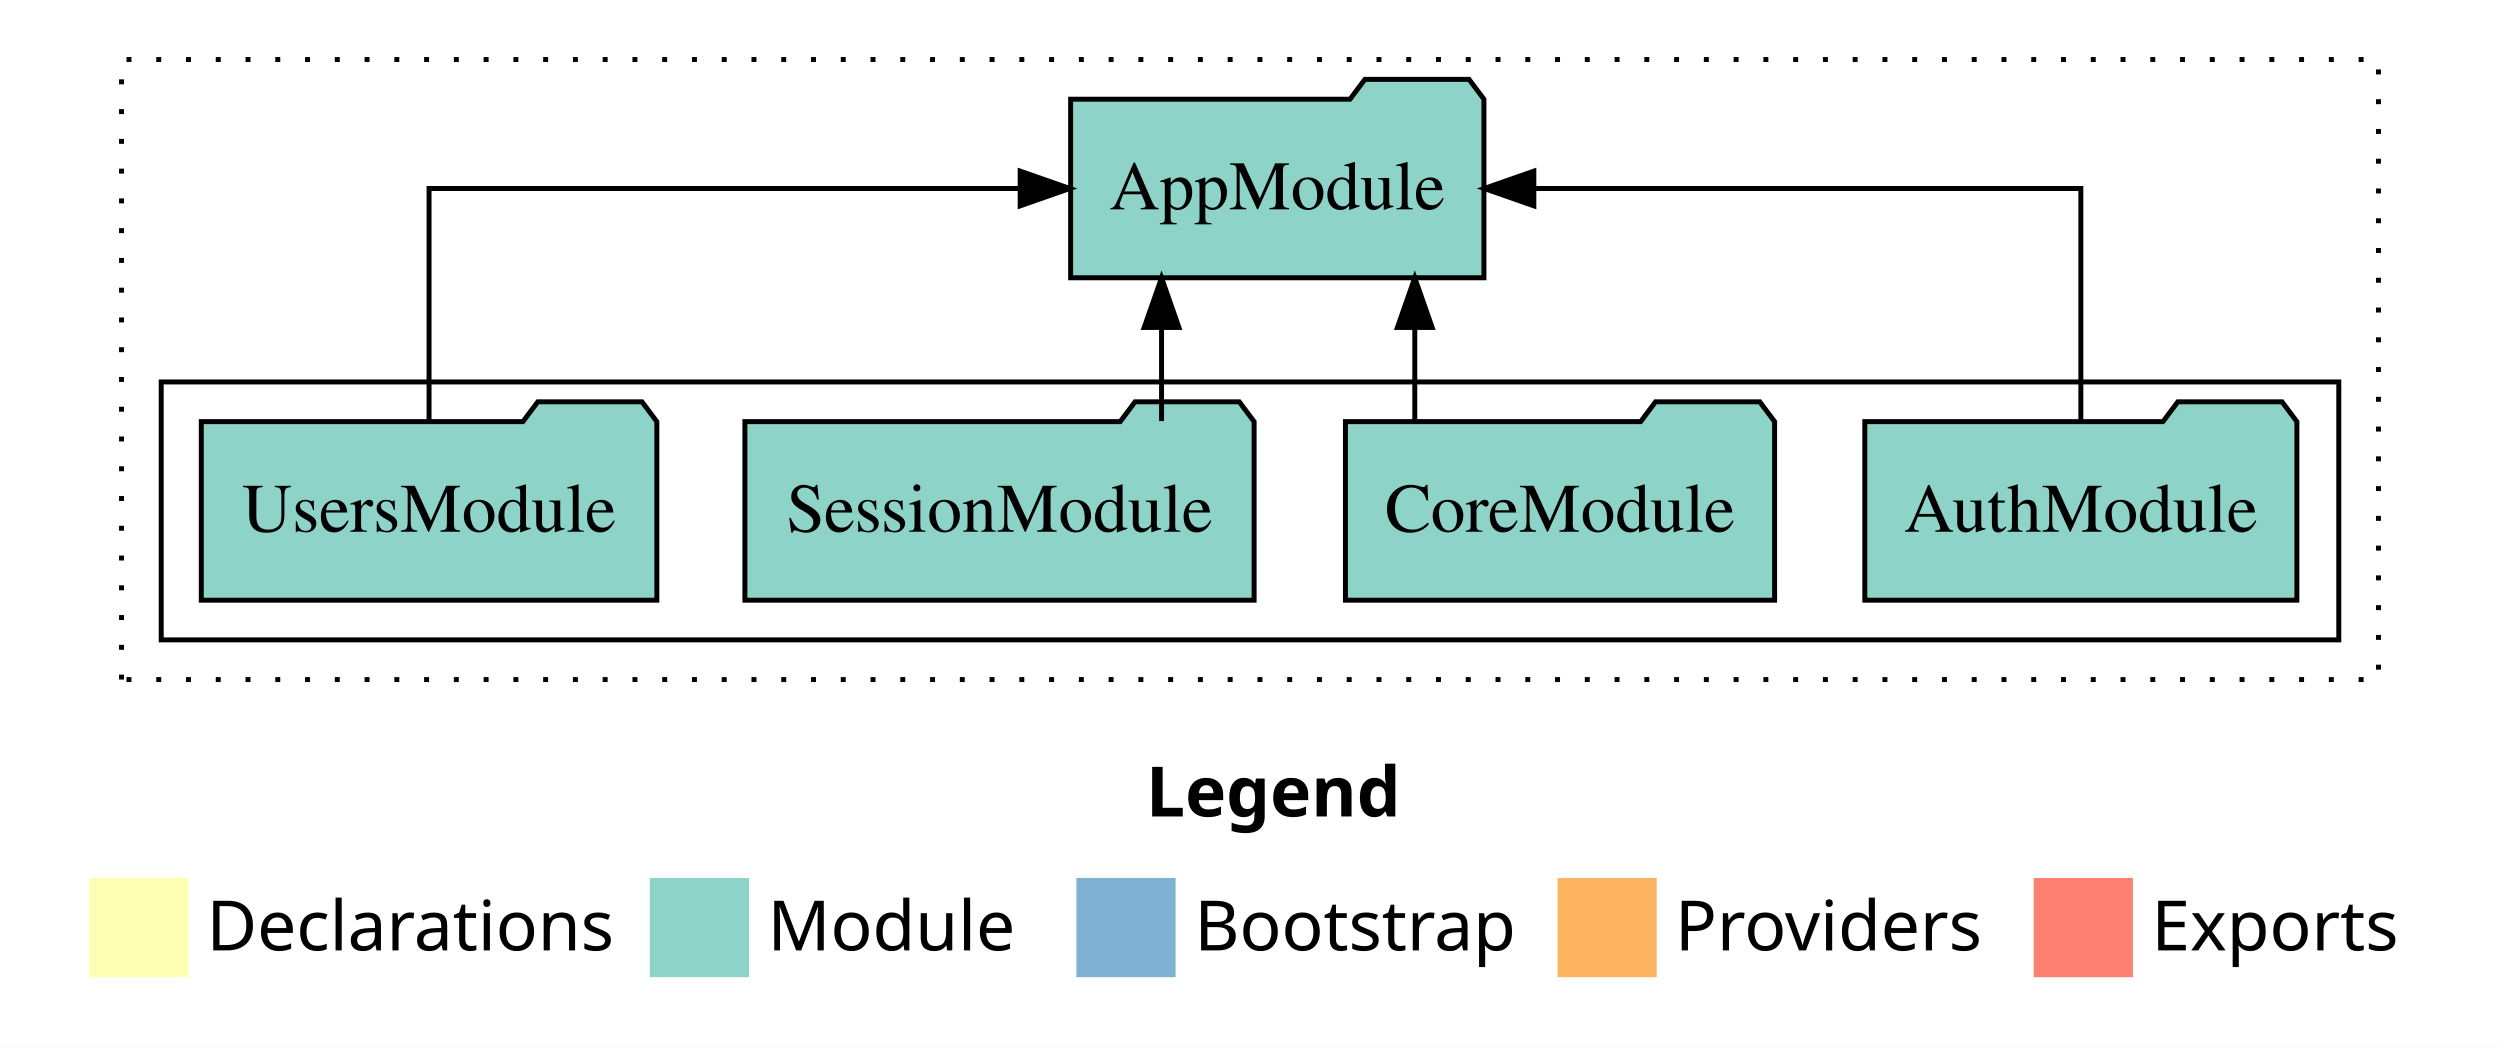
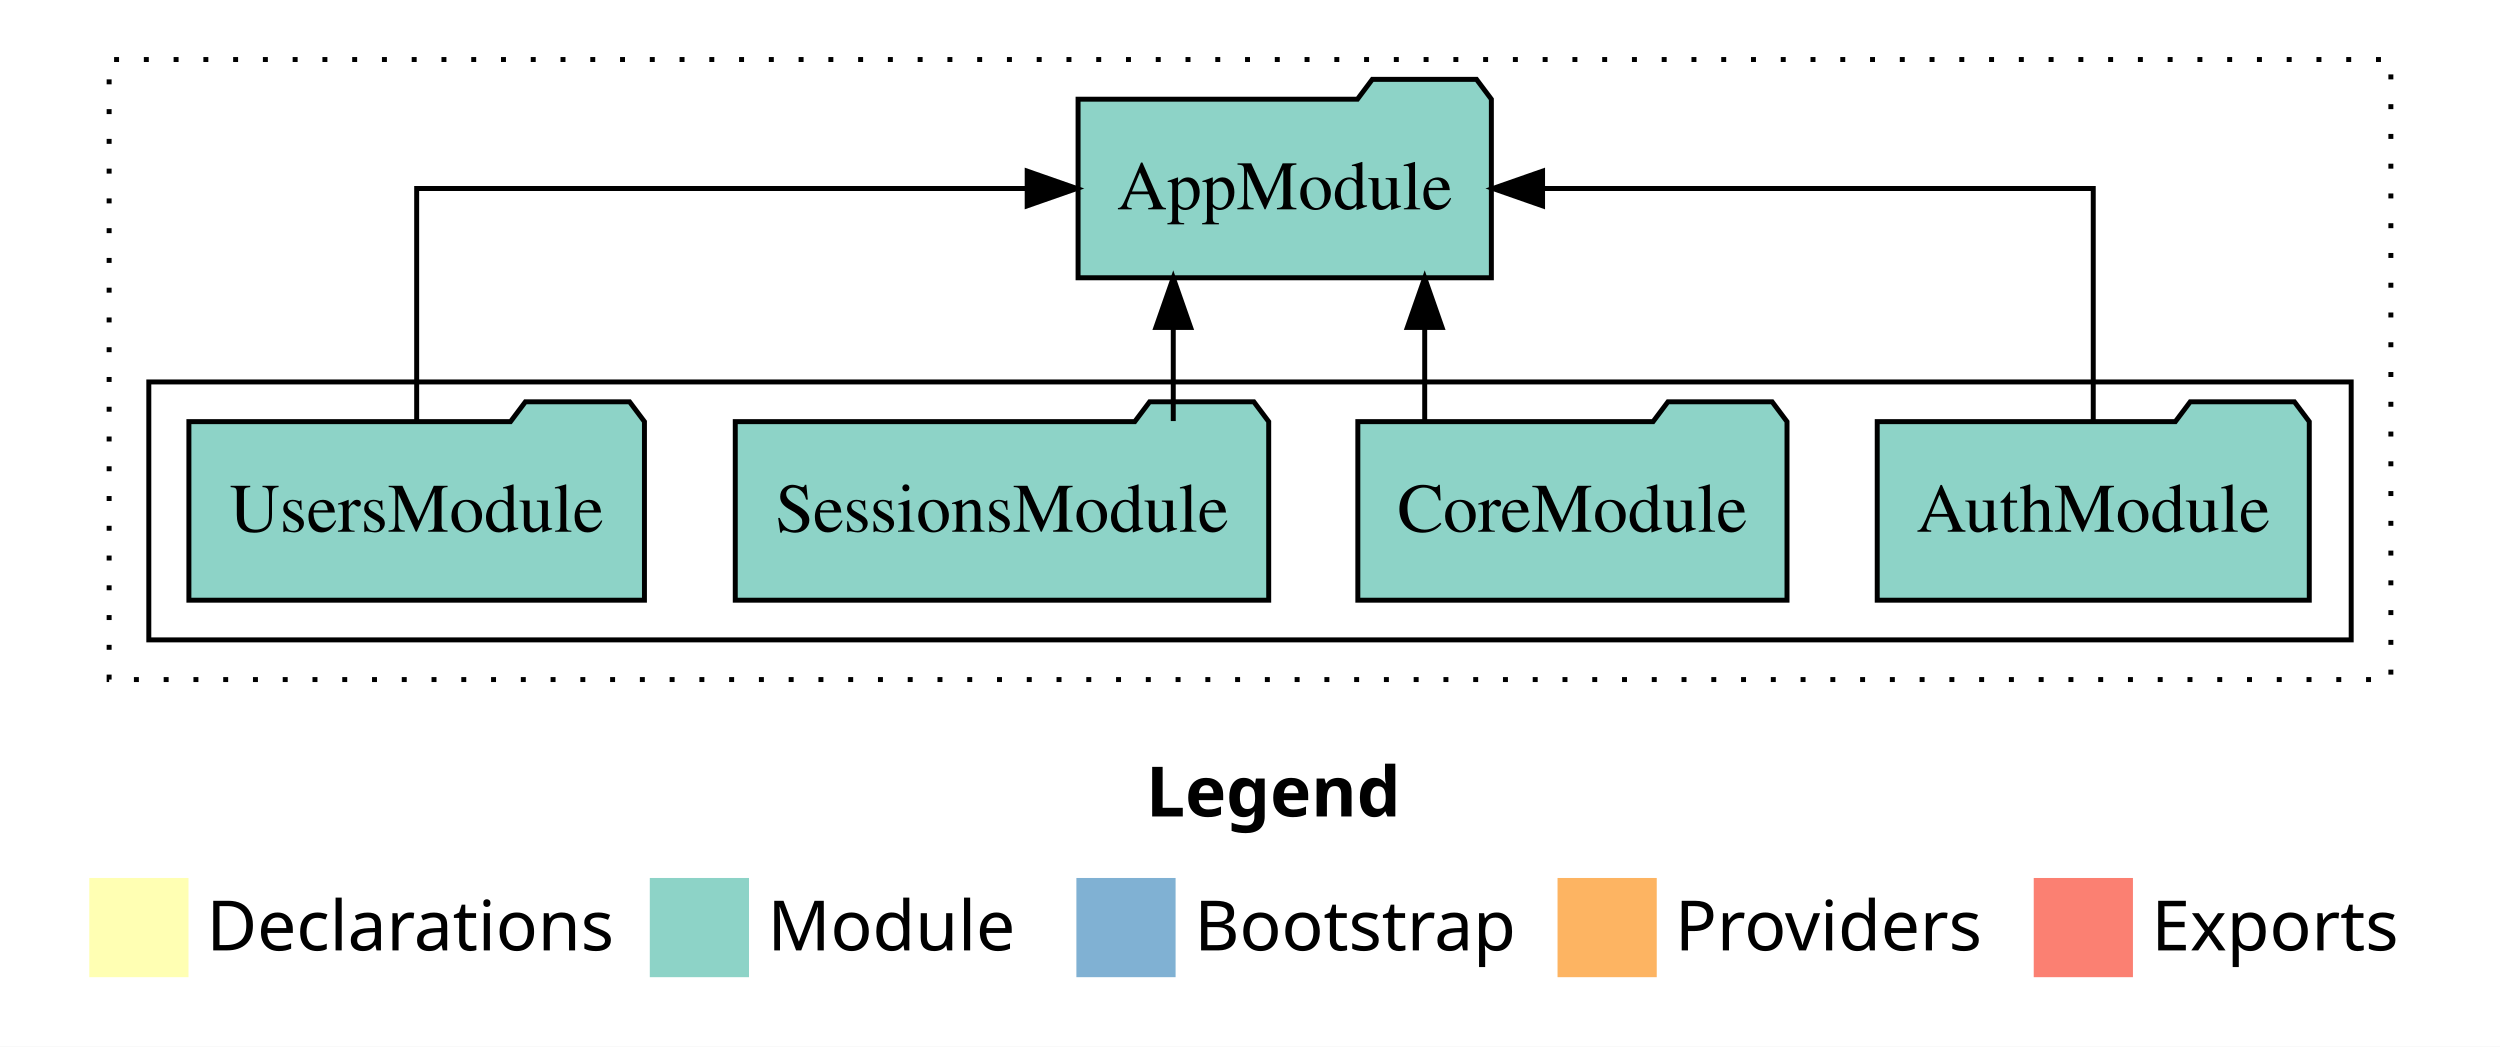
<svg xmlns="http://www.w3.org/2000/svg" width="504pt" height="211pt" viewBox="0.00 0.00 504.00 211.00">
  <g id="graph0" class="graph" transform="scale(1 1) rotate(0) translate(4 207)">
    <polygon fill="white" stroke="transparent" points="-4,4 -4,-207 500,-207 500,4 -4,4" />
    <text text-anchor="start" x="227.01" y="-42.4" font-family="Times-12" font-weight="bold" font-size="14.00">Legend</text>
    <polygon fill="#ffffb3" stroke="transparent" points="14,-10 14,-30 34,-30 34,-10 14,-10" />
    <text text-anchor="start" x="37.63" y="-15.4" font-family="Times-12" font-size="14.00">  Declarations</text>
    <polygon fill="#8dd3c7" stroke="transparent" points="127,-10 127,-30 147,-30 147,-10 127,-10" />
    <text text-anchor="start" x="150.73" y="-15.4" font-family="Times-12" font-size="14.00">  Module</text>
    <polygon fill="#80b1d3" stroke="transparent" points="213,-10 213,-30 233,-30 233,-10 213,-10" />
    <text text-anchor="start" x="236.78" y="-15.4" font-family="Times-12" font-size="14.00">  Bootstrap</text>
    <polygon fill="#fdb462" stroke="transparent" points="310,-10 310,-30 330,-30 330,-10 310,-10" />
    <text text-anchor="start" x="333.67" y="-15.4" font-family="Times-12" font-size="14.00">  Providers</text>
    <polygon fill="#fb8072" stroke="transparent" points="406,-10 406,-30 426,-30 426,-10 406,-10" />
    <text text-anchor="start" x="429.73" y="-15.4" font-family="Times-12" font-size="14.00">  Exports</text>
    <g id="clust1" class="cluster">
-       <polygon fill="none" stroke="black" stroke-dasharray="1,5" points="20.5,-70 20.5,-195 475.5,-195 475.5,-70 20.5,-70" />
+       <polygon fill="none" stroke="black" stroke-dasharray="1,5" points="18,-70 18,-195 478,-195 478,-70 18,-70" />
    </g>
    <g id="clust3" class="cluster">
-       <polygon fill="none" stroke="black" points="28.5,-78 28.5,-130 467.5,-130 467.5,-78 28.5,-78" />
+       <polygon fill="none" stroke="black" points="26,-78 26,-130 470,-130 470,-78 26,-78" />
    </g>
    <g id="node1" class="node">
-       <polygon fill="#8dd3c7" stroke="black" points="459.05,-122 456.05,-126 435.05,-126 432.05,-122 371.95,-122 371.95,-86 459.05,-86 459.05,-122" />
-       <text text-anchor="middle" x="415.5" y="-99.8" font-family="Times,serif" font-size="14.00">AuthModule</text>
+       <polygon fill="#8dd3c7" stroke="black" points="461.55,-122 458.55,-126 437.55,-126 434.55,-122 374.45,-122 374.45,-86 461.55,-86 461.55,-122" />
+       <text text-anchor="middle" x="418" y="-99.8" font-family="Times,serif" font-size="14.00">AuthModule</text>
    </g>
    <g id="node5" class="node">
-       <polygon fill="#8dd3c7" stroke="black" points="295.16,-187 292.16,-191 271.16,-191 268.16,-187 211.84,-187 211.84,-151 295.16,-151 295.16,-187" />
-       <text text-anchor="middle" x="253.5" y="-164.8" font-family="Times,serif" font-size="14.00">AppModule</text>
+       <polygon fill="#8dd3c7" stroke="black" points="296.66,-187 293.66,-191 272.66,-191 269.66,-187 213.34,-187 213.34,-151 296.66,-151 296.66,-187" />
+       <text text-anchor="middle" x="255" y="-164.8" font-family="Times,serif" font-size="14.00">AppModule</text>
    </g>
    <g id="edge1" class="edge">
-       <path fill="none" stroke="black" d="M415.5,-122.11C415.5,-141.34 415.5,-169 415.5,-169 415.5,-169 305.22,-169 305.22,-169" />
-       <polygon fill="black" stroke="black" points="305.22,-165.5 295.22,-169 305.22,-172.5 305.22,-165.5" />
+       <path fill="none" stroke="black" d="M418,-122.11C418,-141.34 418,-169 418,-169 418,-169 306.98,-169 306.98,-169" />
+       <polygon fill="black" stroke="black" points="306.98,-165.5 296.98,-169 306.98,-172.5 306.98,-165.5" />
    </g>
    <g id="node2" class="node">
-       <polygon fill="#8dd3c7" stroke="black" points="353.76,-122 350.76,-126 329.76,-126 326.76,-122 267.24,-122 267.24,-86 353.76,-86 353.76,-122" />
-       <text text-anchor="middle" x="310.5" y="-99.8" font-family="Times,serif" font-size="14.00">CoreModule</text>
+       <polygon fill="#8dd3c7" stroke="black" points="356.26,-122 353.26,-126 332.26,-126 329.26,-122 269.74,-122 269.74,-86 356.26,-86 356.26,-122" />
+       <text text-anchor="middle" x="313" y="-99.8" font-family="Times,serif" font-size="14.00">CoreModule</text>
    </g>
    <g id="edge2" class="edge">
-       <path fill="none" stroke="black" d="M281.22,-122.11C281.22,-122.11 281.22,-140.99 281.22,-140.99" />
-       <polygon fill="black" stroke="black" points="277.72,-140.99 281.22,-150.99 284.72,-140.99 277.72,-140.99" />
+       <path fill="none" stroke="black" d="M283.22,-122.11C283.22,-122.11 283.22,-140.99 283.22,-140.99" />
+       <polygon fill="black" stroke="black" points="279.72,-140.99 283.22,-150.99 286.72,-140.99 279.72,-140.99" />
    </g>
    <g id="node3" class="node">
-       <polygon fill="#8dd3c7" stroke="black" points="248.83,-122 245.83,-126 224.83,-126 221.83,-122 146.17,-122 146.17,-86 248.83,-86 248.83,-122" />
-       <text text-anchor="middle" x="197.5" y="-99.8" font-family="Times,serif" font-size="14.00">SessionModule</text>
+       <polygon fill="#8dd3c7" stroke="black" points="251.77,-122 248.77,-126 227.77,-126 224.77,-122 144.23,-122 144.23,-86 251.77,-86 251.77,-122" />
+       <text text-anchor="middle" x="198" y="-99.8" font-family="Times,serif" font-size="14.00">SessionsModule</text>
    </g>
    <g id="edge3" class="edge">
-       <path fill="none" stroke="black" d="M230.17,-122.11C230.17,-122.11 230.17,-140.99 230.17,-140.99" />
-       <polygon fill="black" stroke="black" points="226.67,-140.99 230.17,-150.99 233.67,-140.99 226.67,-140.99" />
+       <path fill="none" stroke="black" d="M232.53,-122.11C232.53,-122.11 232.53,-140.99 232.53,-140.99" />
+       <polygon fill="black" stroke="black" points="229.03,-140.99 232.53,-150.99 236.03,-140.99 229.03,-140.99" />
    </g>
    <g id="node4" class="node">
-       <polygon fill="#8dd3c7" stroke="black" points="128.42,-122 125.42,-126 104.42,-126 101.42,-122 36.58,-122 36.58,-86 128.42,-86 128.42,-122" />
-       <text text-anchor="middle" x="82.5" y="-99.8" font-family="Times,serif" font-size="14.00">UsersModule</text>
+       <polygon fill="#8dd3c7" stroke="black" points="125.92,-122 122.92,-126 101.92,-126 98.92,-122 34.08,-122 34.08,-86 125.92,-86 125.92,-122" />
+       <text text-anchor="middle" x="80" y="-99.8" font-family="Times,serif" font-size="14.00">UsersModule</text>
    </g>
    <g id="edge4" class="edge">
-       <path fill="none" stroke="black" d="M82.5,-122.11C82.5,-141.34 82.5,-169 82.5,-169 82.5,-169 201.67,-169 201.67,-169" />
-       <polygon fill="black" stroke="black" points="201.67,-172.5 211.67,-169 201.67,-165.5 201.67,-172.5" />
+       <path fill="none" stroke="black" d="M80,-122.11C80,-141.34 80,-169 80,-169 80,-169 203.08,-169 203.08,-169" />
+       <polygon fill="black" stroke="black" points="203.08,-172.5 213.08,-169 203.08,-165.5 203.08,-172.5" />
    </g>
  </g>
</svg>
